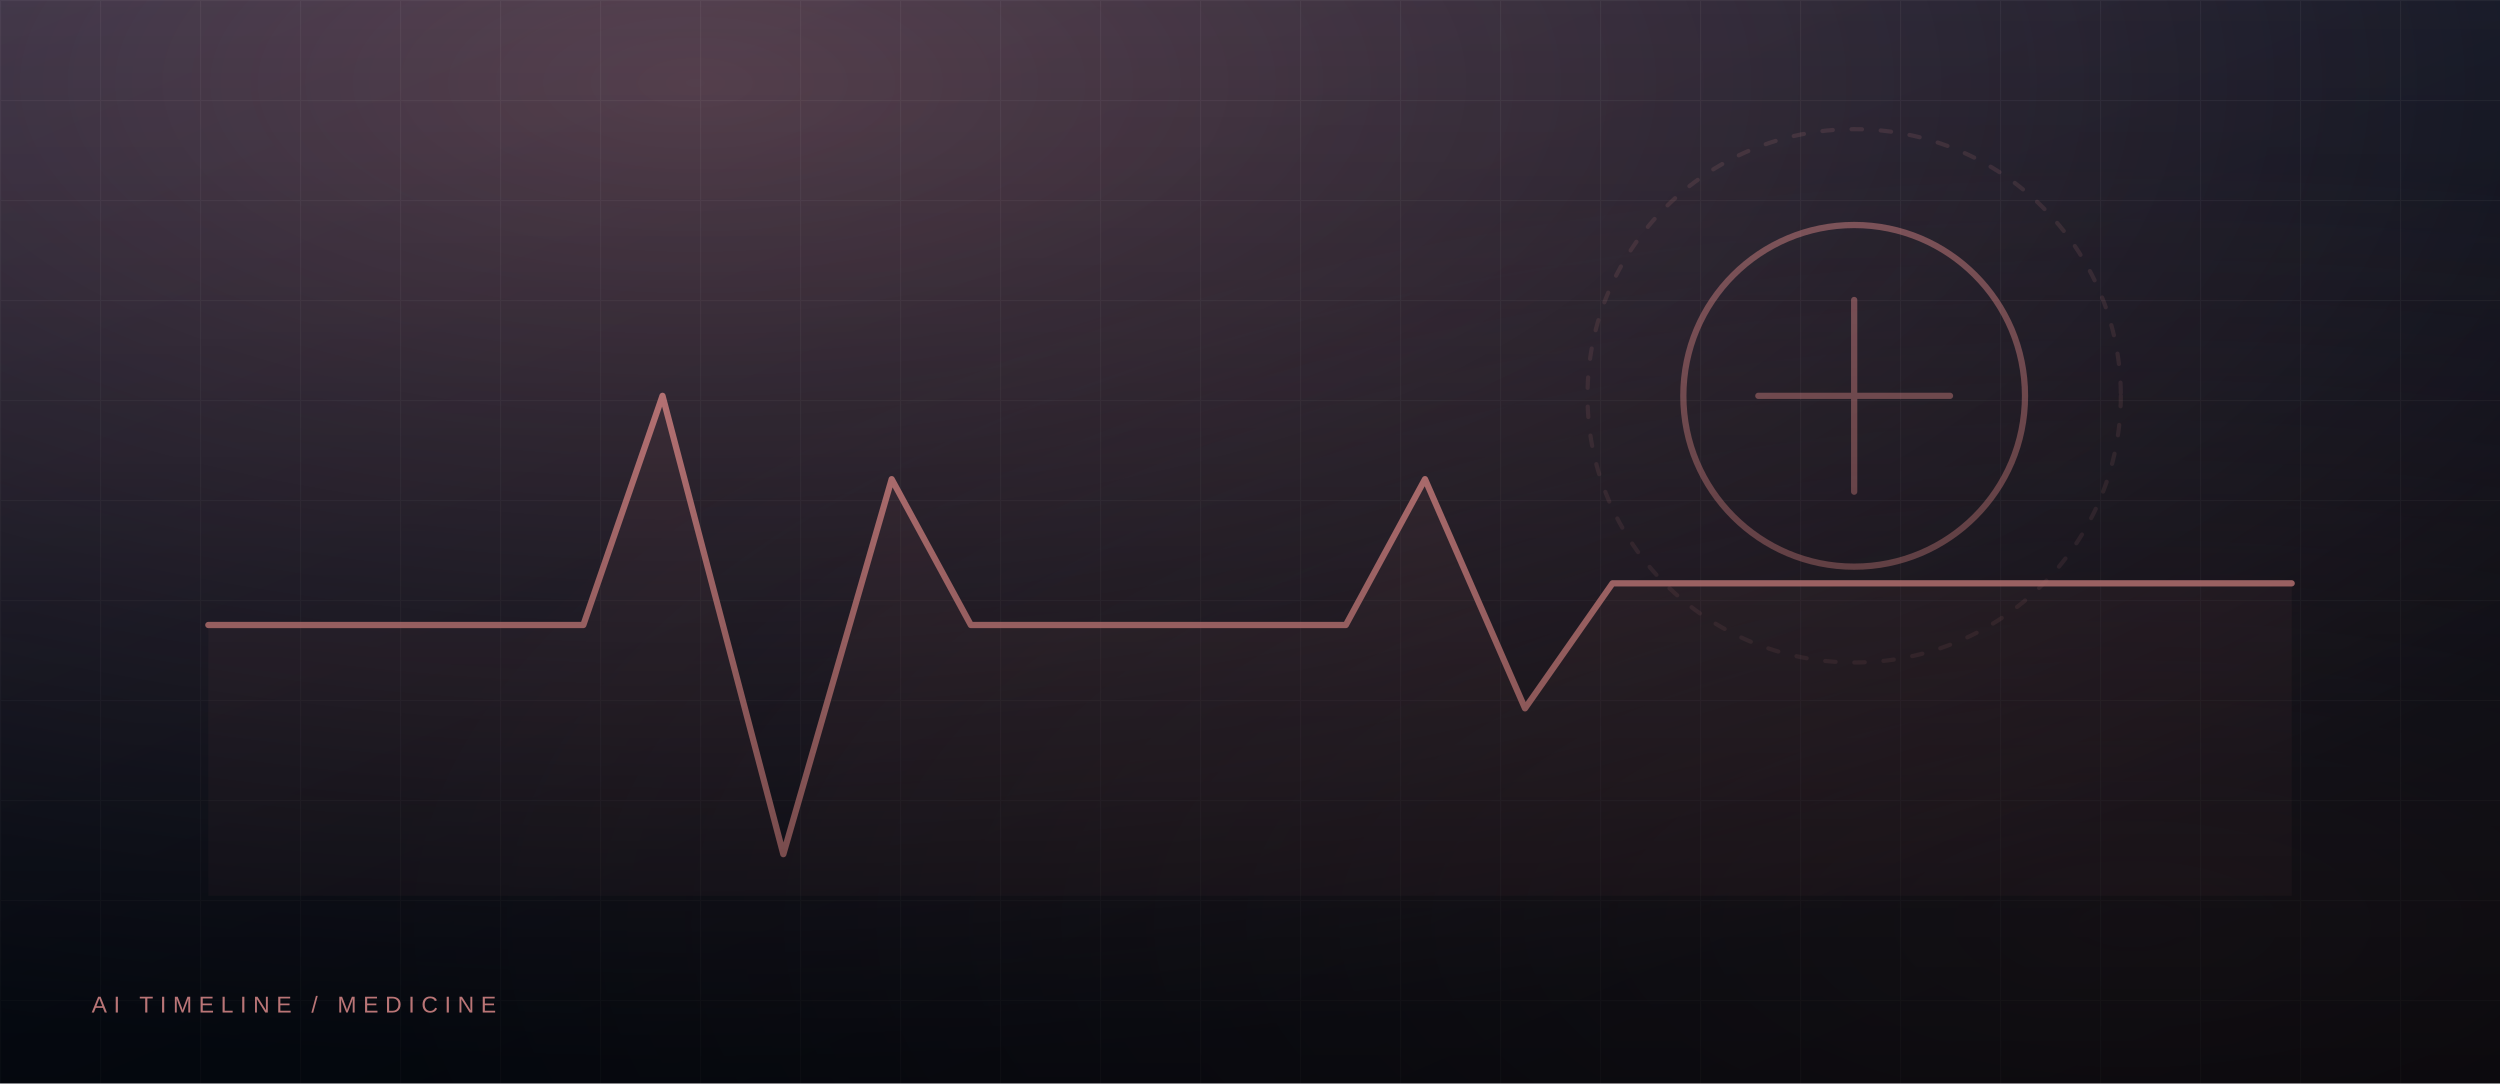
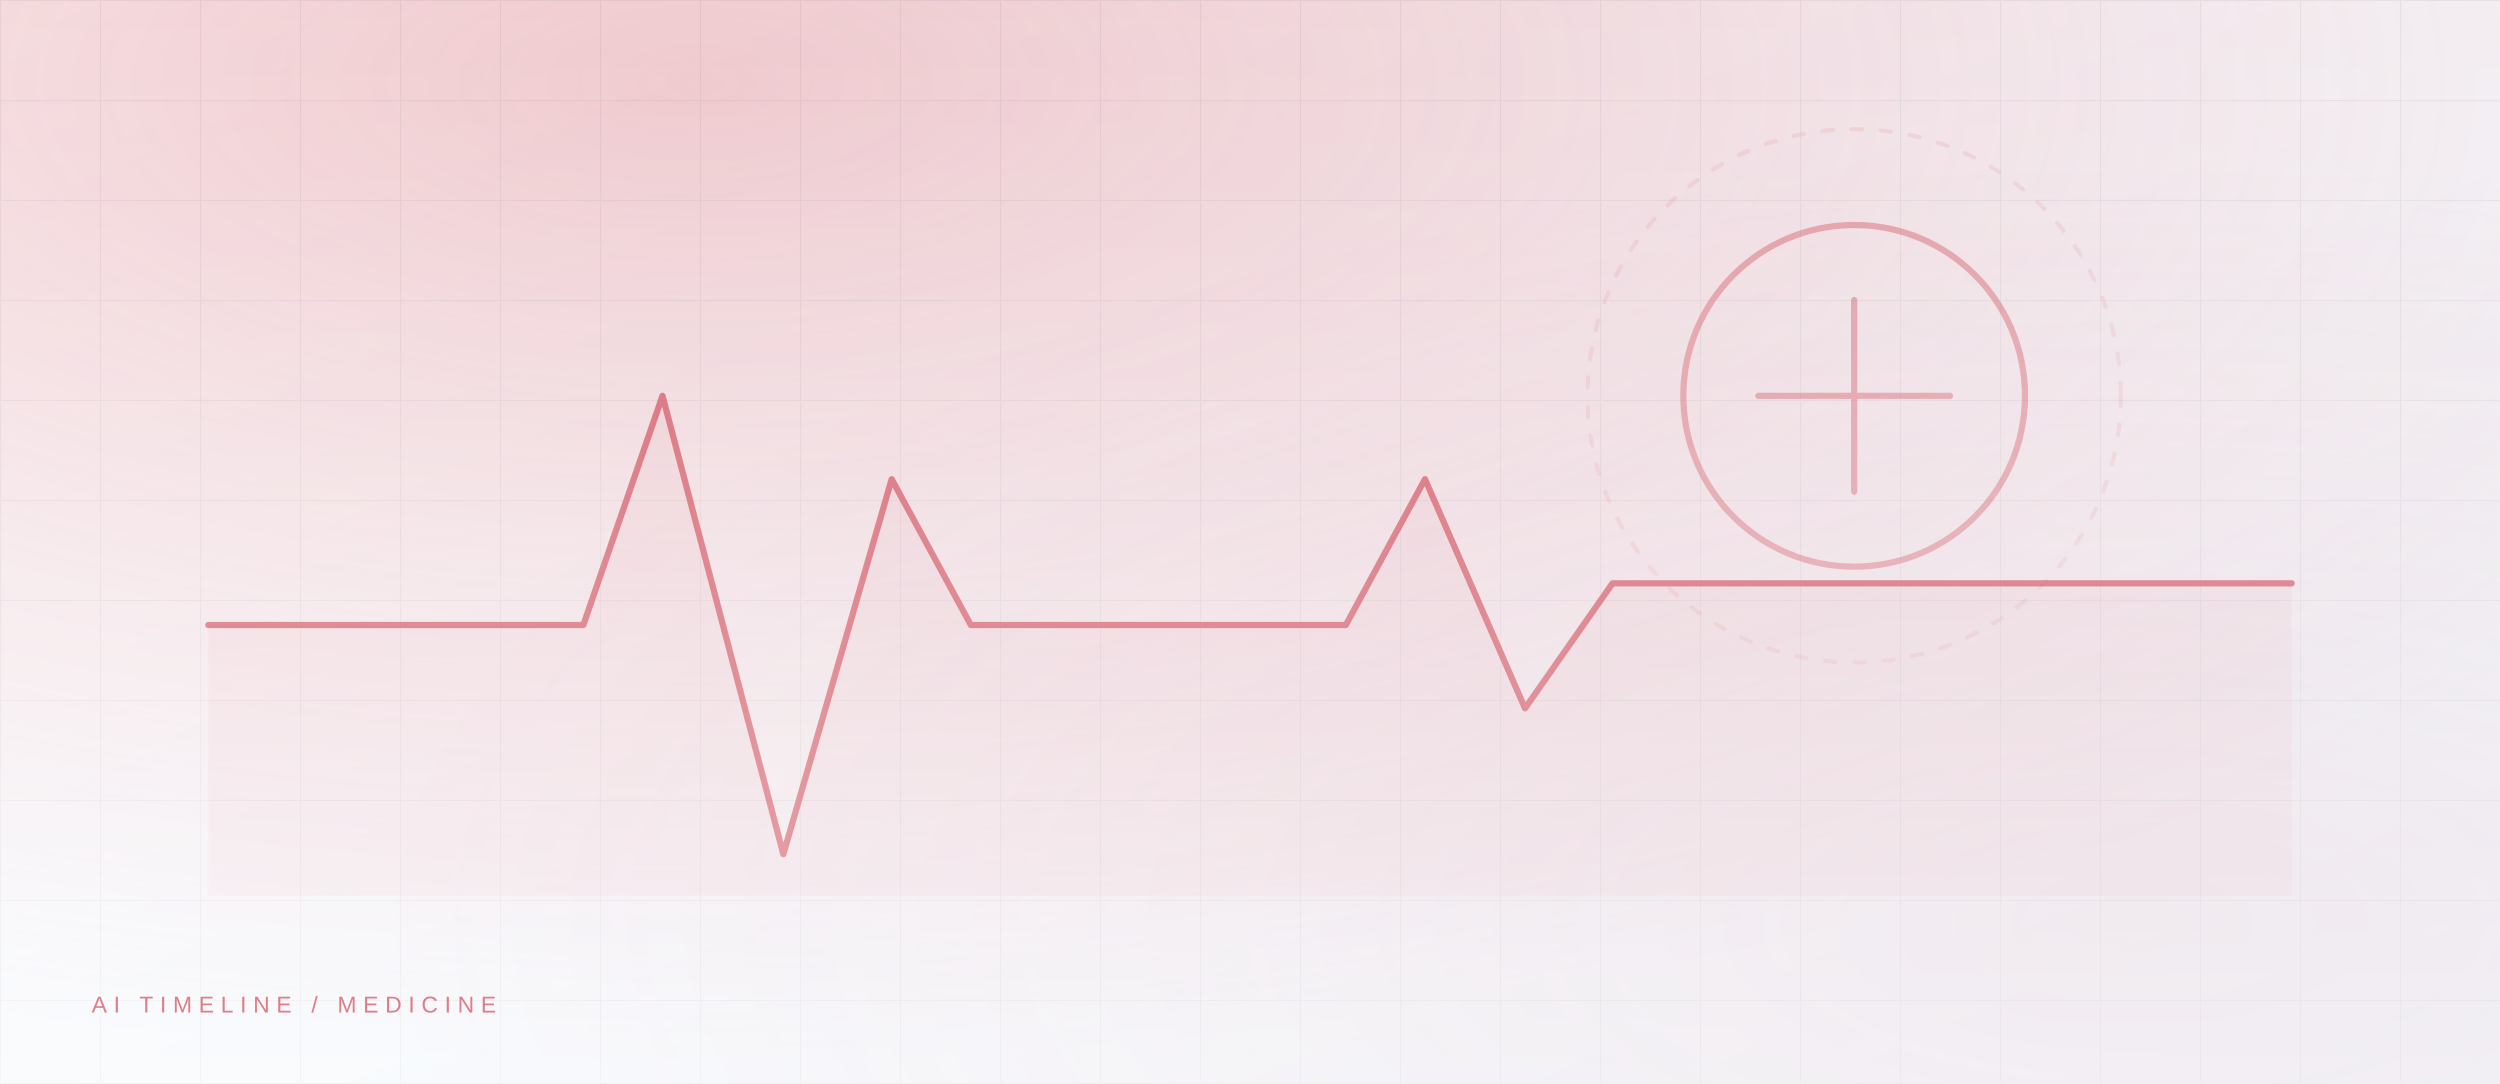
<svg xmlns="http://www.w3.org/2000/svg" width="1200" height="520" viewBox="0 0 1200 520" role="img">
  <defs>
    <linearGradient id="bg" x1="0" y1="0" x2="1" y2="1">
-       <stop offset="0" stop-color="#121d34" />
-       <stop offset=".55" stop-color="#0a1220" />
-       <stop offset="1" stop-color="#070b14" />
+       <stop offset="0" stop-color="#ffffff" />
+       <stop offset=".55" stop-color="#f4f7fc" />
+       <stop offset="1" stop-color="#e8eff8" />
    </linearGradient>
    <radialGradient id="glow" cx=".28" cy=".08" r=".9">
-       <stop offset="0" stop-color="#ff9f9f" stop-opacity=".30" />
-       <stop offset="1" stop-color="#ff9f9f" stop-opacity="0" />
+       <stop offset="0" stop-color="#d14f5c" stop-opacity=".30" />
+       <stop offset="1" stop-color="#d14f5c" stop-opacity="0" />
    </radialGradient>
    <radialGradient id="glow2" cx=".85" cy=".85" r=".7">
-       <stop offset="0" stop-color="#ff9f9f" stop-opacity=".12" />
-       <stop offset="1" stop-color="#ff9f9f" stop-opacity="0" />
+       <stop offset="0" stop-color="#d14f5c" stop-opacity=".12" />
+       <stop offset="1" stop-color="#d14f5c" stop-opacity="0" />
    </radialGradient>
    <pattern id="grid" width="48" height="48" patternUnits="userSpaceOnUse">
-       <path d="M48 0H0V48" fill="none" stroke="#ffffff" stroke-opacity=".05" />
+       <path d="M48 0H0V48" fill="none" stroke="#1f2937" stroke-opacity=".06" />
    </pattern>
    <linearGradient id="fade" x1="0" y1="0" x2="0" y2="1">
-       <stop offset="0" stop-color="#000" stop-opacity="0" />
-       <stop offset="1" stop-color="#000" stop-opacity=".58" />
+       <stop offset="0" stop-color="#ffffff" stop-opacity="0" />
+       <stop offset="1" stop-color="#ffffff" stop-opacity=".45" />
    </linearGradient>
  </defs>
  <rect width="1200" height="520" fill="url(#bg)" />
  <rect width="1200" height="520" fill="url(#glow)" />
  <rect width="1200" height="520" fill="url(#glow2)" />
  <rect width="1200" height="520" fill="url(#grid)" />
  <g fill="none" stroke-linecap="round" stroke-linejoin="round">
-     <path d="M100 300h180l38-110 58 220 52-180 38 70h180l38-70 48 110 42-60h326" stroke="#ff9f9f" stroke-opacity=".85" stroke-width="3" />
-     <path d="M100 300h180l38-110 58 220 52-180 38 70h180l38-70 48 110 42-60h326v150H100z" fill="#ff9f9f" fill-opacity=".06" stroke="none" />
-     <g transform="translate(890 190)" stroke="#ff9f9f" stroke-opacity=".45" stroke-width="3">
+     <path d="M100 300h180l38-110 58 220 52-180 38 70h180l38-70 48 110 42-60h326" stroke="#d14f5c" stroke-opacity=".85" stroke-width="3" />
+     <path d="M100 300h180l38-110 58 220 52-180 38 70h180l38-70 48 110 42-60h326v150H100z" fill="#d14f5c" fill-opacity=".06" stroke="none" />
+     <g transform="translate(890 190)" stroke="#d14f5c" stroke-opacity=".45" stroke-width="3">
      <circle r="82" />
      <path d="M0-46v92M-46 0h92" />
    </g>
-     <circle cx="890" cy="190" r="128" stroke="#ff9f9f" stroke-opacity=".12" stroke-width="2" stroke-dasharray="5 9" />
+     <circle cx="890" cy="190" r="128" stroke="#d14f5c" stroke-opacity=".12" stroke-width="2" stroke-dasharray="5 9" />
  </g>
  <rect width="1200" height="520" fill="url(#fade)" />
-   <text x="44" y="486" font-family="Segoe UI, Arial, sans-serif" font-size="11" letter-spacing="3.2" fill="#ff9f9f" fill-opacity=".72">AI TIMELINE / MEDICINE</text>
+   <text x="44" y="486" font-family="Segoe UI, Arial, sans-serif" font-size="11" letter-spacing="3.2" fill="#d14f5c" fill-opacity=".72">AI TIMELINE / MEDICINE</text>
</svg>
